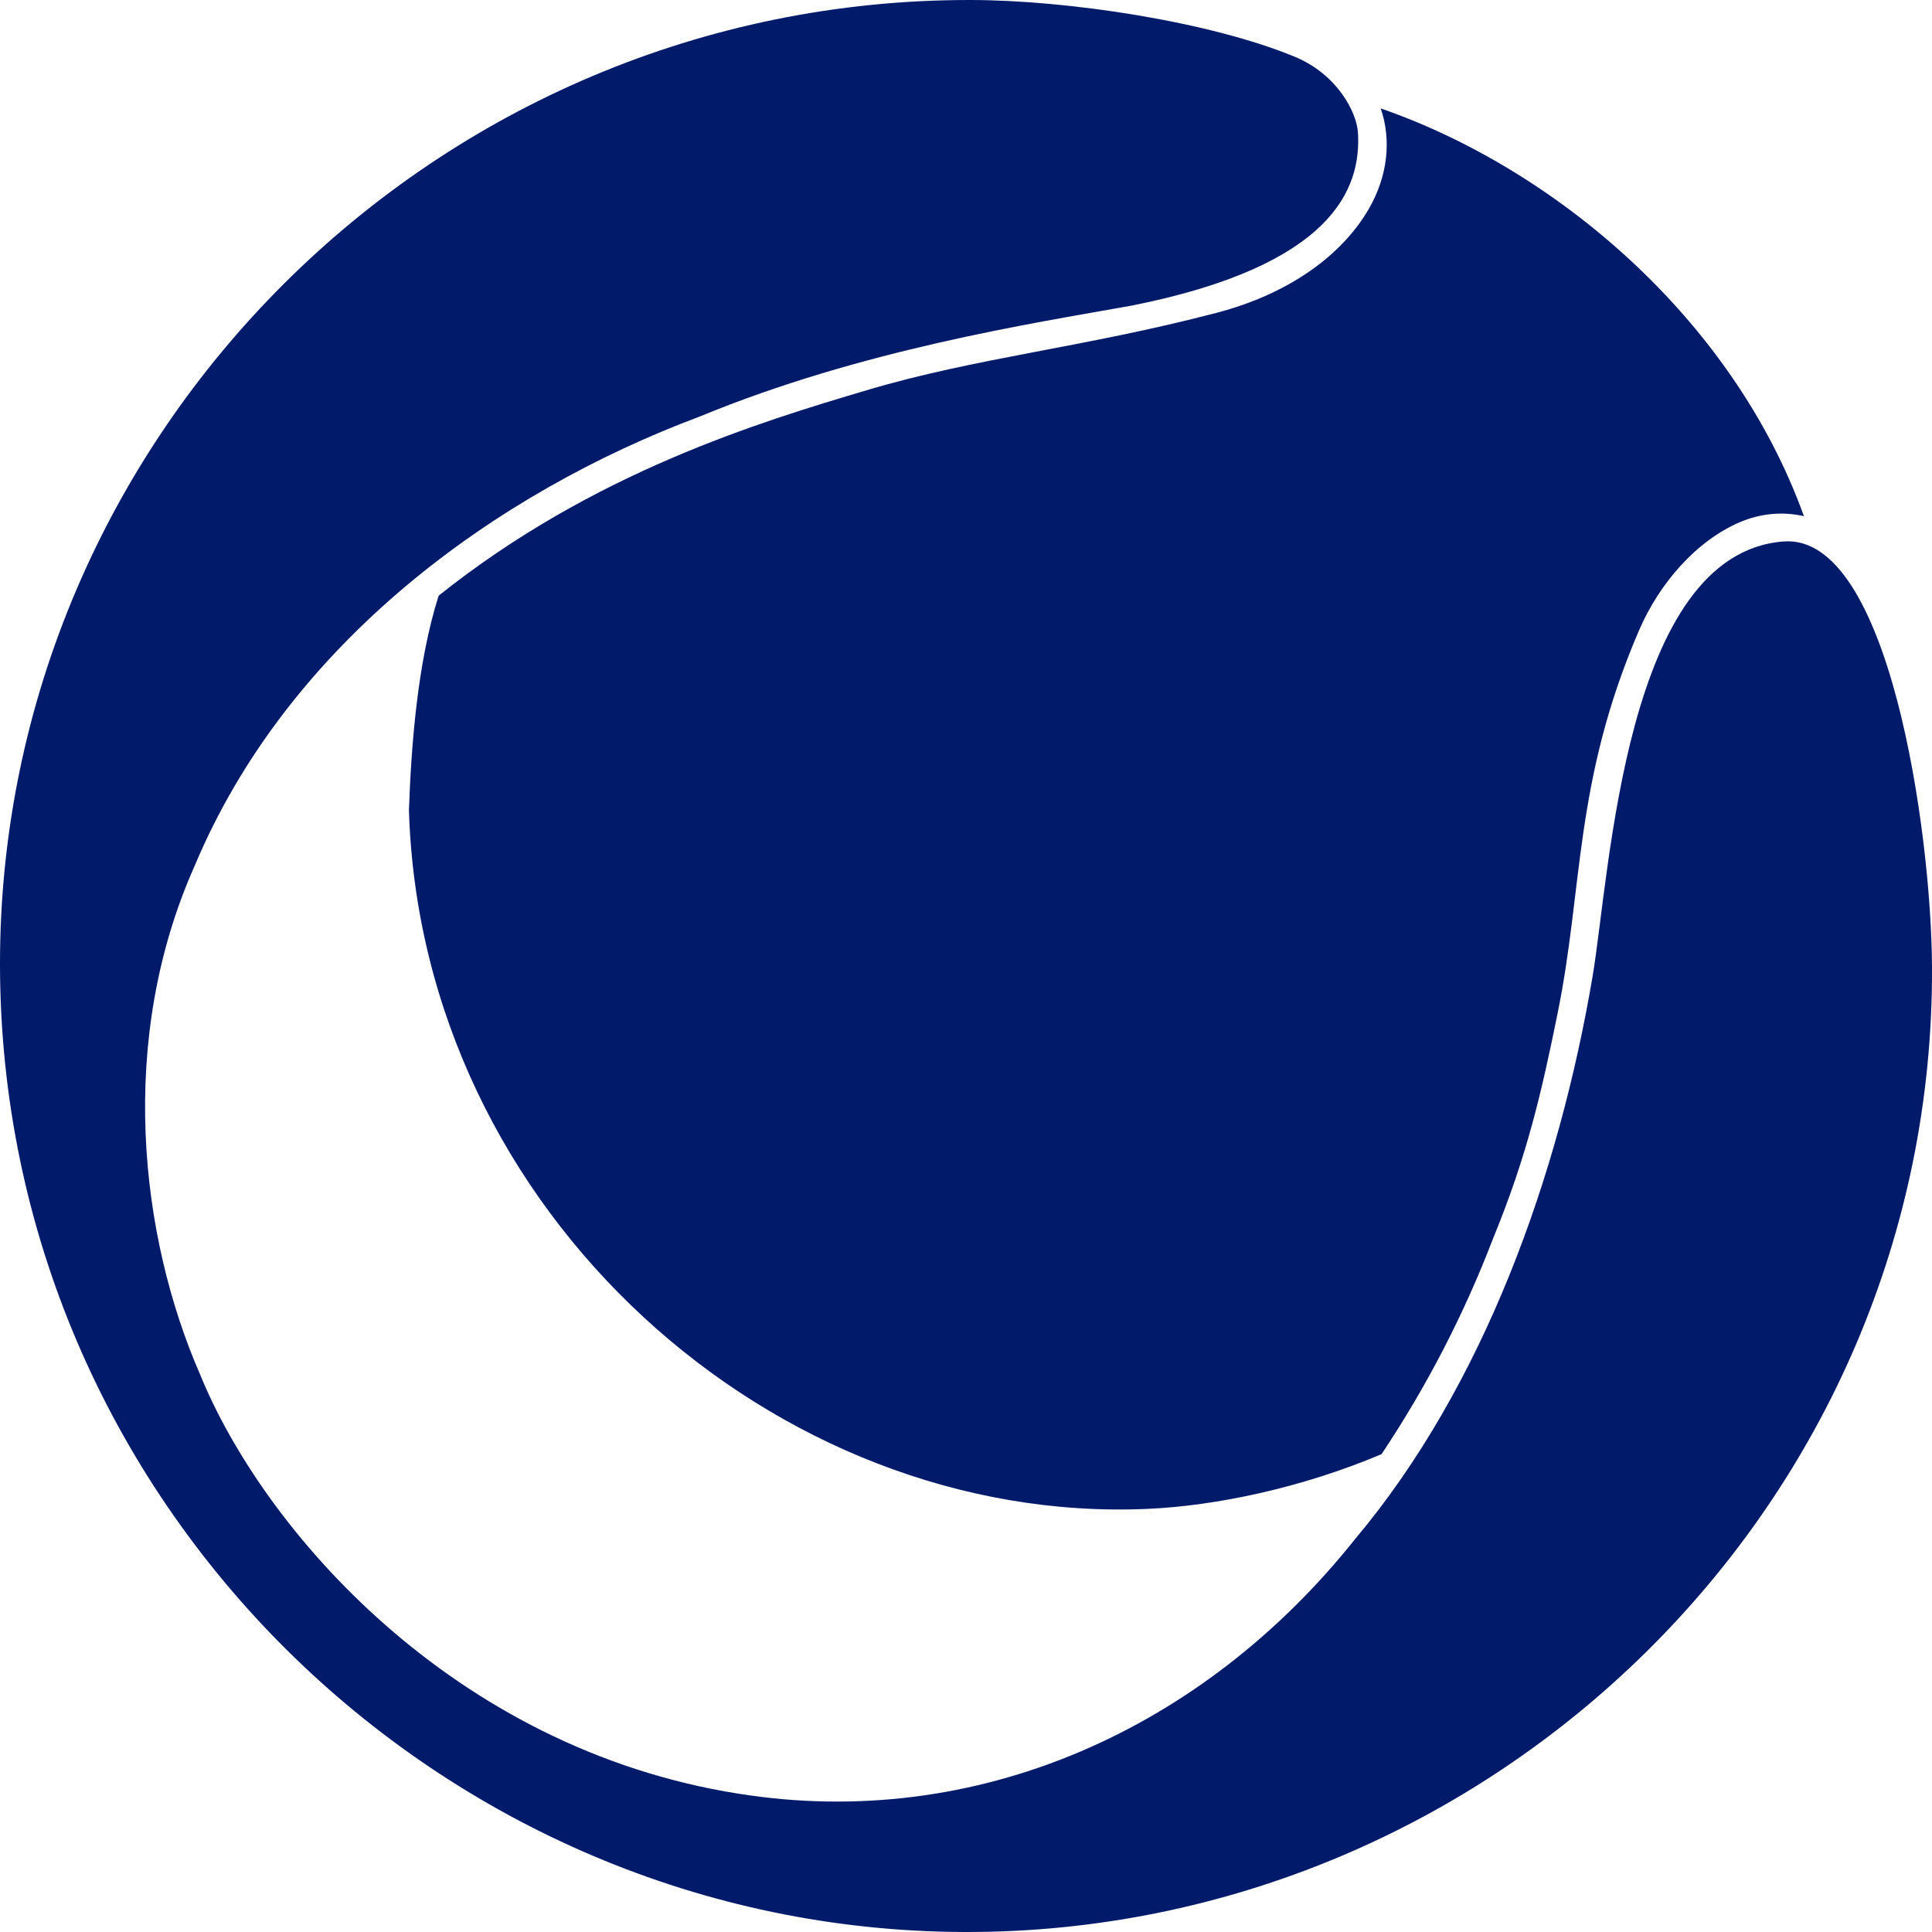
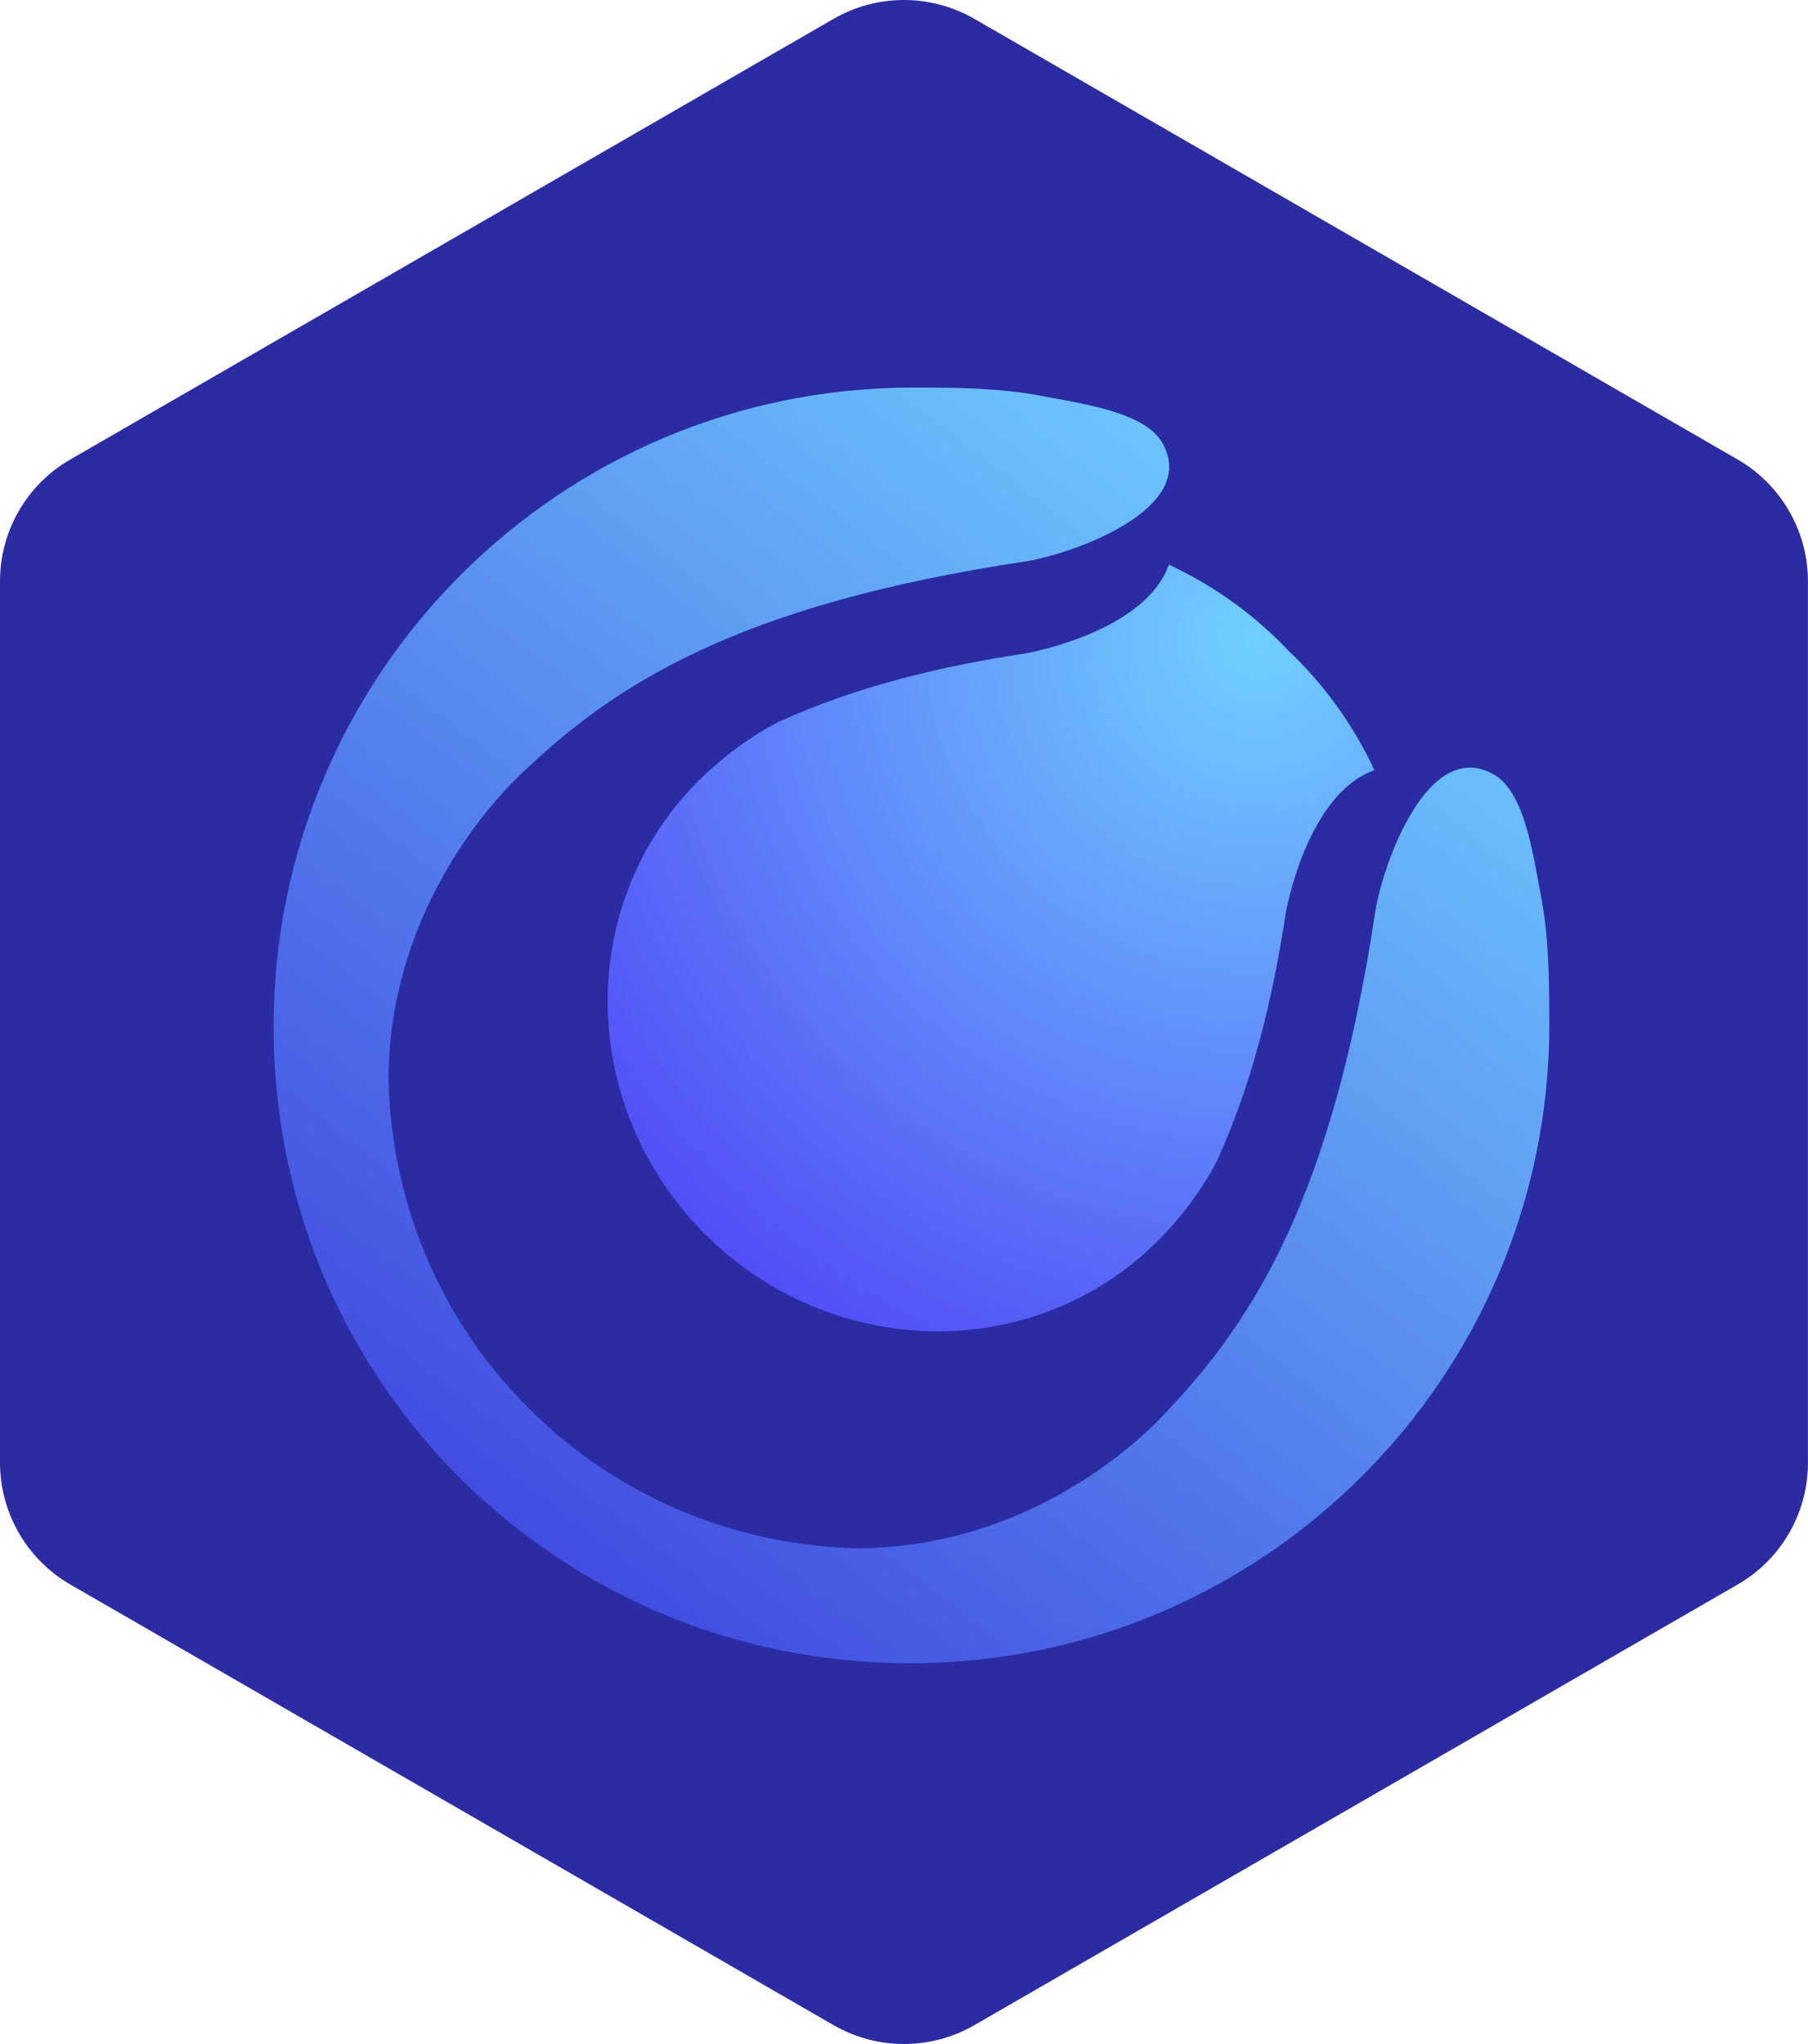
- <svg xmlns="http://www.w3.org/2000/svg" fill="#011A6A" role="img" viewBox="0 0 24 24">
-   <path d="M12.052 0C5.394-.007-.003 5.412 0 11.976.003 18.654 5.475 23.981 11.978 24c6.535.02 12.057-5.306 12.022-11.998-.009-1.665-.53-5.371-1.84-5.276-1.98.145-2.159 4.12-2.377 5.407-.417 2.46-1.346 5.08-2.953 6.99-1.88 2.359-4.697 3.634-7.662 3.158-3.55-.564-5.893-3.278-6.68-5.201-.753-1.723-1.035-4.162-.07-6.324 1.16-2.766 3.734-4.632 6.28-5.584 2.006-.827 4.103-1.151 5.357-1.375 2.516-.5 2.855-1.463 2.814-2.149-.015-.252-.256-.724-.785-.943C15.03.269 13.268.001 12.052 0zm5.098 1.342c.139.398.088.85-.148 1.256-.325.56-.972 1.05-1.897 1.29-1.636.428-2.976.554-4.34.96-1.312.39-3.397 1.018-5.316 2.552-.268.842-.341 1.892-.369 2.662.15 5.014 4.557 8.884 9.17 8.682.853-.037 1.921-.261 2.912-.68a13.56 13.56 0 0 0 1.387-2.683c.424-1.03.606-1.836.8-2.793.32-1.565.202-2.88 1.012-4.758.251-.582.71-1.113 1.258-1.346.25-.105.522-.133.79-.072-.89-2.471-3.115-4.326-5.26-5.066z" />
+ <svg xmlns="http://www.w3.org/2000/svg" width="1698" height="1920" viewBox="0 0 1698 1920" fill="none">
+   <path d="M782.934 17.669L65.958 431.652C25.055 455.21 0 498.9 0 546.016V1373.98C0 1421.1 25.27 1464.79 65.958 1488.35L782.934 1902.33C823.837 1925.89 874.163 1925.89 915.066 1902.33L1632.04 1488.35C1672.94 1464.79 1698 1421.1 1698 1373.98V546.016C1698 498.9 1672.73 455.21 1632.04 431.652L915.066 17.669C874.163 -5.89 823.837 -5.89 782.934 17.669Z" fill="#2B2CA3" />
+   <path d="M1455.05 962.059C1455.05 919.721 1454.84 879.269 1446.46 837.454C1442.26 816.18 1437.13 778.768 1424.24 752.673C1419 741.984 1412.4 733.18 1404.02 728.15C1340.83 690.318 1298.07 814.084 1291.58 856.632C1251.34 1123.66 1177.77 1238.52 1098.55 1322.98C1098.55 1322.98 1098.45 1323.09 1098.24 1323.4C1093.31 1328.64 1088.39 1333.67 1083.46 1338.7C1047.83 1373.18 950.587 1452.41 808.911 1454.4C695.633 1452.83 582.878 1409.23 496.426 1322.77C409.974 1236.32 366.382 1123.55 364.81 1010.27C366.801 868.684 446.127 771.327 480.498 735.696C485.528 730.77 490.558 725.845 495.798 720.919C496.112 720.709 496.217 720.605 496.217 720.605C580.783 641.273 695.528 567.704 962.534 527.462C1005.08 521.069 1128.73 478.207 1091.01 415.014C1085.98 406.63 1077.17 400.028 1066.49 394.788C1040.39 381.898 1002.88 376.763 981.71 372.571C940.004 364.292 899.555 364.082 857.219 364.082C525.768 364.082 256.98 632.889 256.98 964.365C256.98 1124.29 318.388 1273.73 430.828 1387.33H431.98V1388.48C545.573 1500.93 695.004 1562.34 854.914 1562.34C1186.26 1562.34 1455.15 1293.54 1455.15 962.059H1455.05Z" fill="url(#paint0_linear_1957_77443)" />
+   <path d="M1074.98 1177.21C1075.92 1176.37 1076.97 1175.43 1077.91 1174.59C1116.79 1139.27 1137.85 1100.5 1143.19 1090.02C1176.41 1017.08 1195.48 937.015 1207.43 858.416C1207.53 857.368 1225.66 753.723 1284.24 726.161C1286.44 725.113 1288.64 724.275 1290.84 723.541C1273.13 685.29 1248.51 649.449 1216.97 617.905C1214.66 615.599 1212.36 613.503 1210.05 611.198C1207.85 608.892 1205.65 606.482 1203.34 604.281C1171.8 572.737 1135.96 548.109 1097.71 530.398C1096.98 532.599 1096.14 534.8 1095.09 537.001C1067.43 595.583 963.793 613.713 962.849 613.818C884.257 625.66 804.197 644.838 731.263 678.059C721.727 682.879 689.032 700.695 656.652 732.868C656.233 733.287 655.919 733.602 655.499 733.916C654.871 734.545 654.242 735.278 653.508 736.012C651.832 737.794 650.05 739.575 648.374 741.462C540.125 857.682 545.365 1042.44 662.101 1159.19C775.694 1272.79 953.838 1280.75 1070.36 1181.3C1071.94 1179.94 1073.51 1178.68 1075.08 1177.32L1074.98 1177.21Z" fill="url(#paint1_radial_1957_77443)" />
+   <defs>
+     <linearGradient id="paint0_linear_1957_77443" x1="1226.29" y1="364.082" x2="74.103" y2="1856.75" gradientUnits="userSpaceOnUse">
+       <stop stop-color="#71D0FF" />
+       <stop offset="1" stop-color="#2D12D3" />
+     </linearGradient>
+     <radialGradient id="paint1_radial_1957_77443" cx="0" cy="0" r="1" gradientUnits="userSpaceOnUse" gradientTransform="translate(1182.95 598.414) rotate(134.998) scale(780.129 776.595)">
+       <stop stop-color="#71D0FF" />
+       <stop offset="1" stop-color="#524CF6" />
+     </radialGradient>
+   </defs>
</svg>
